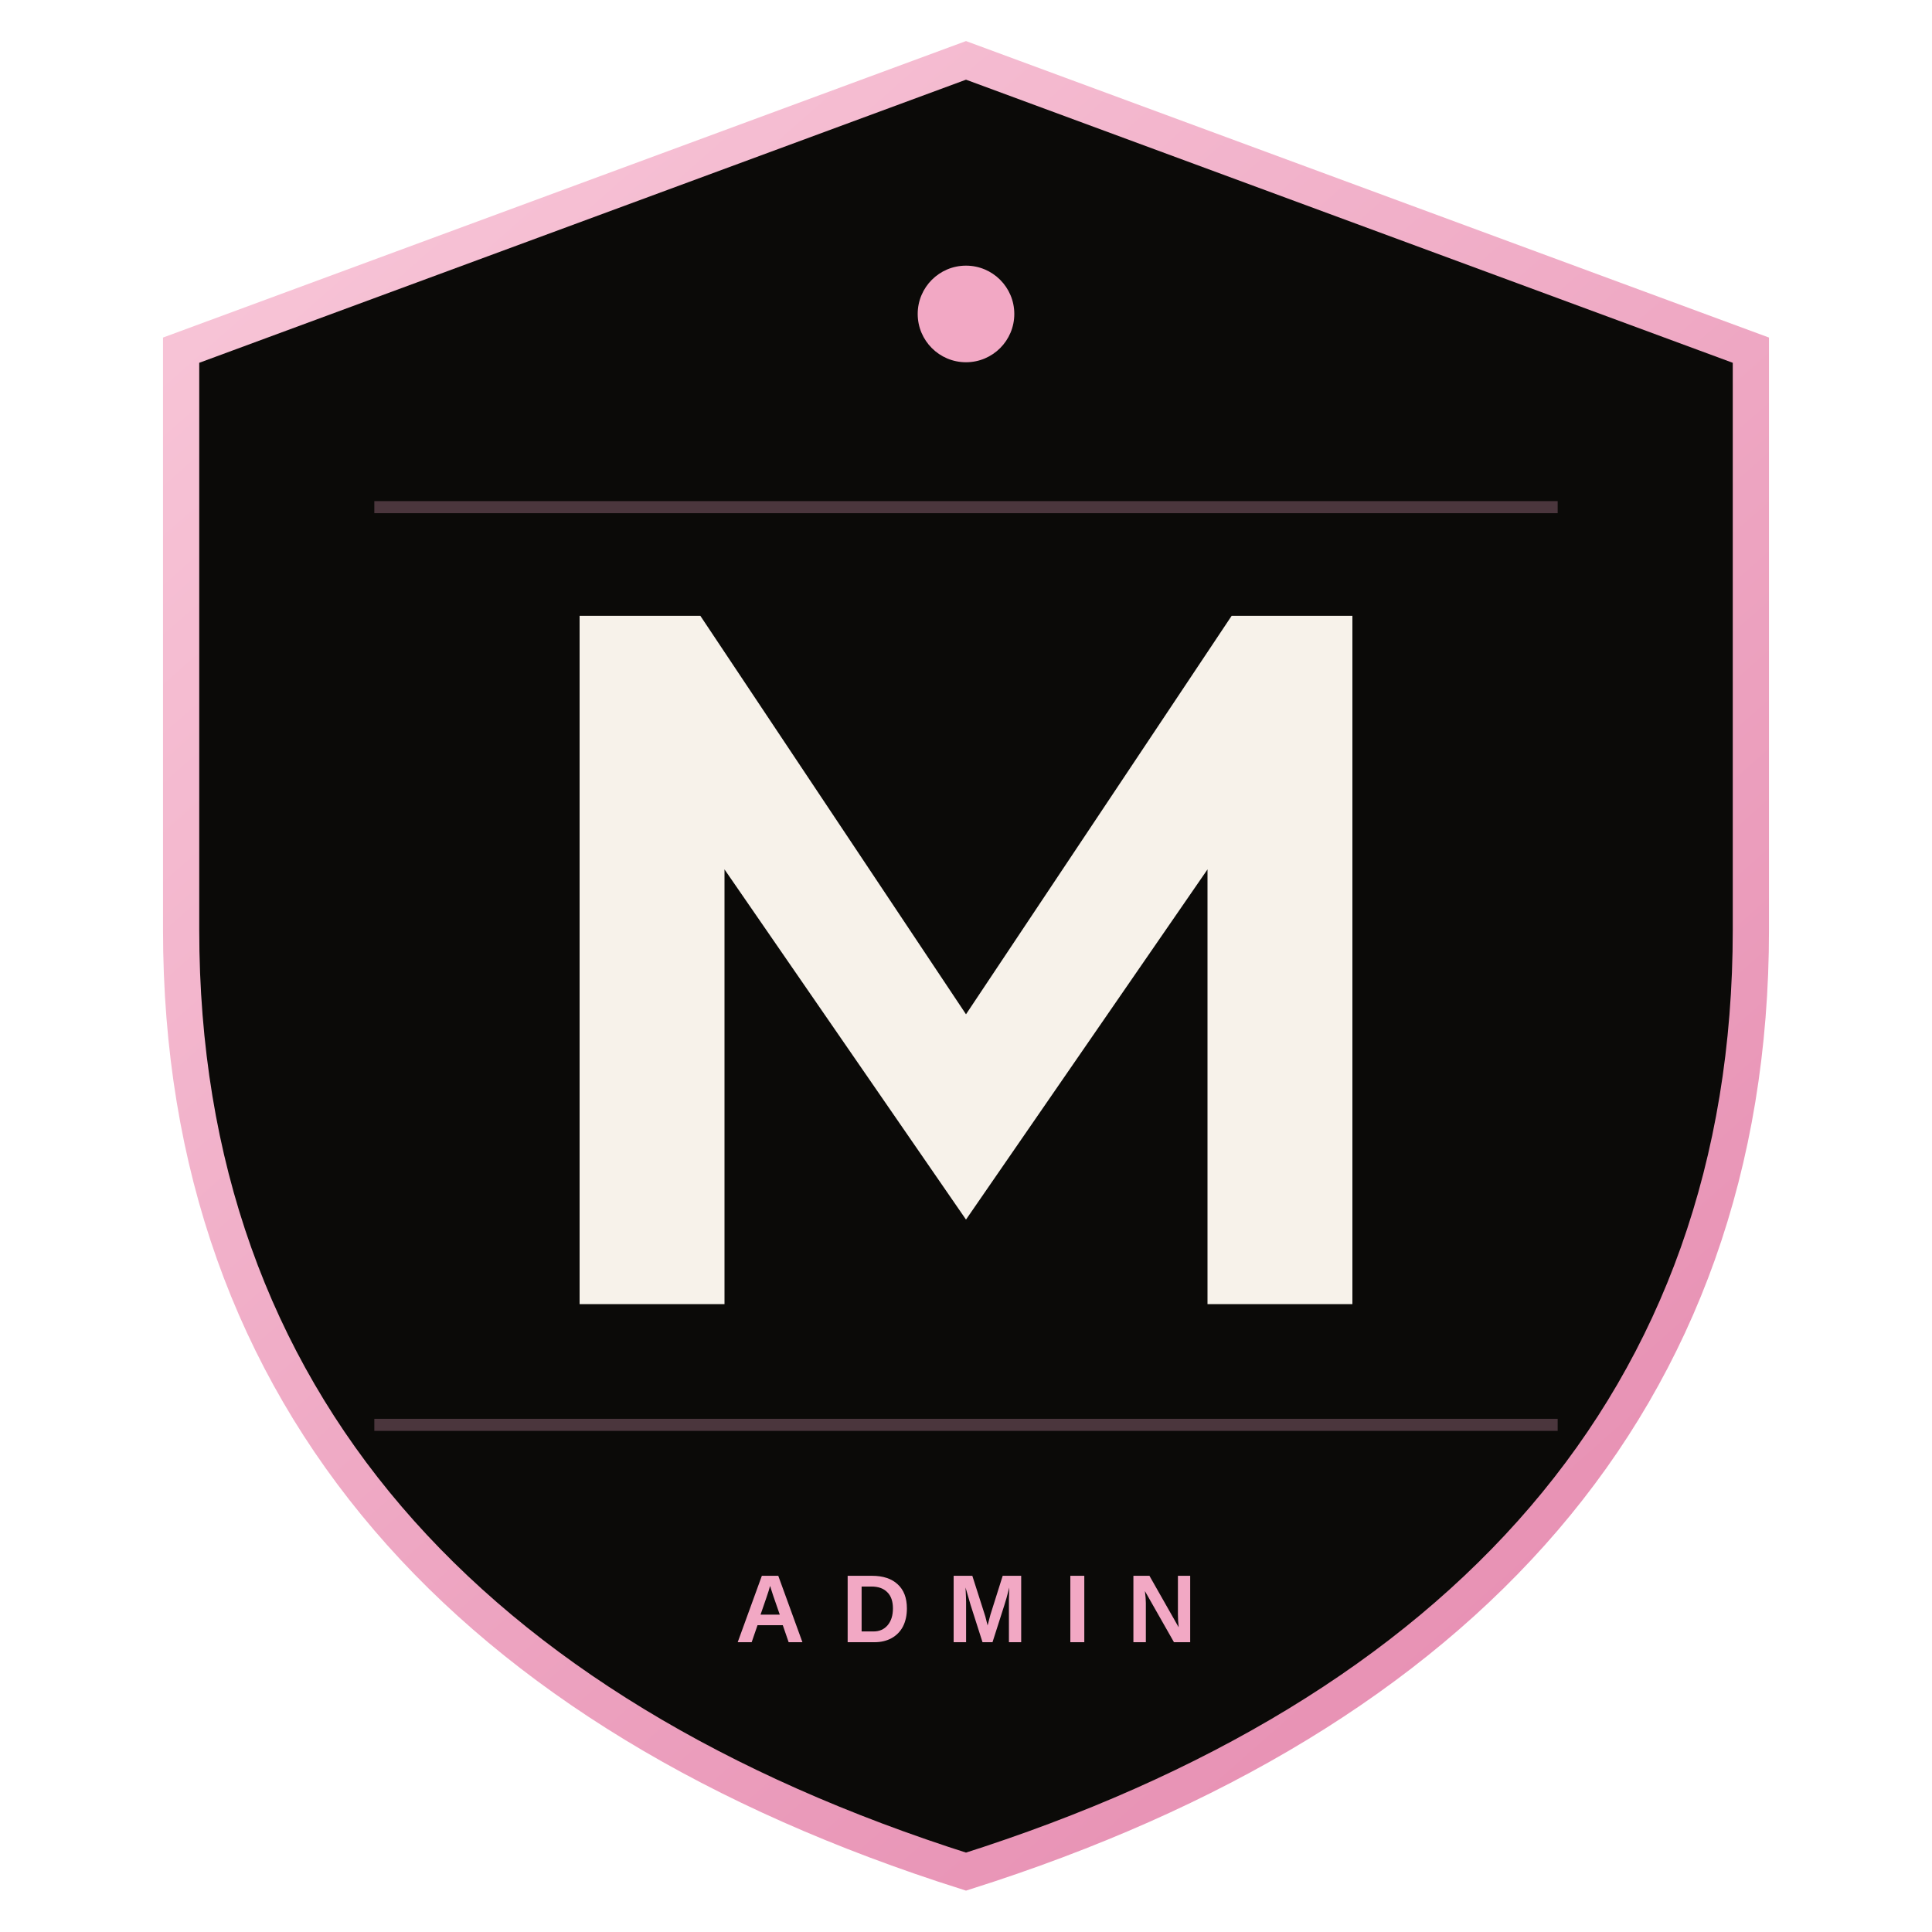
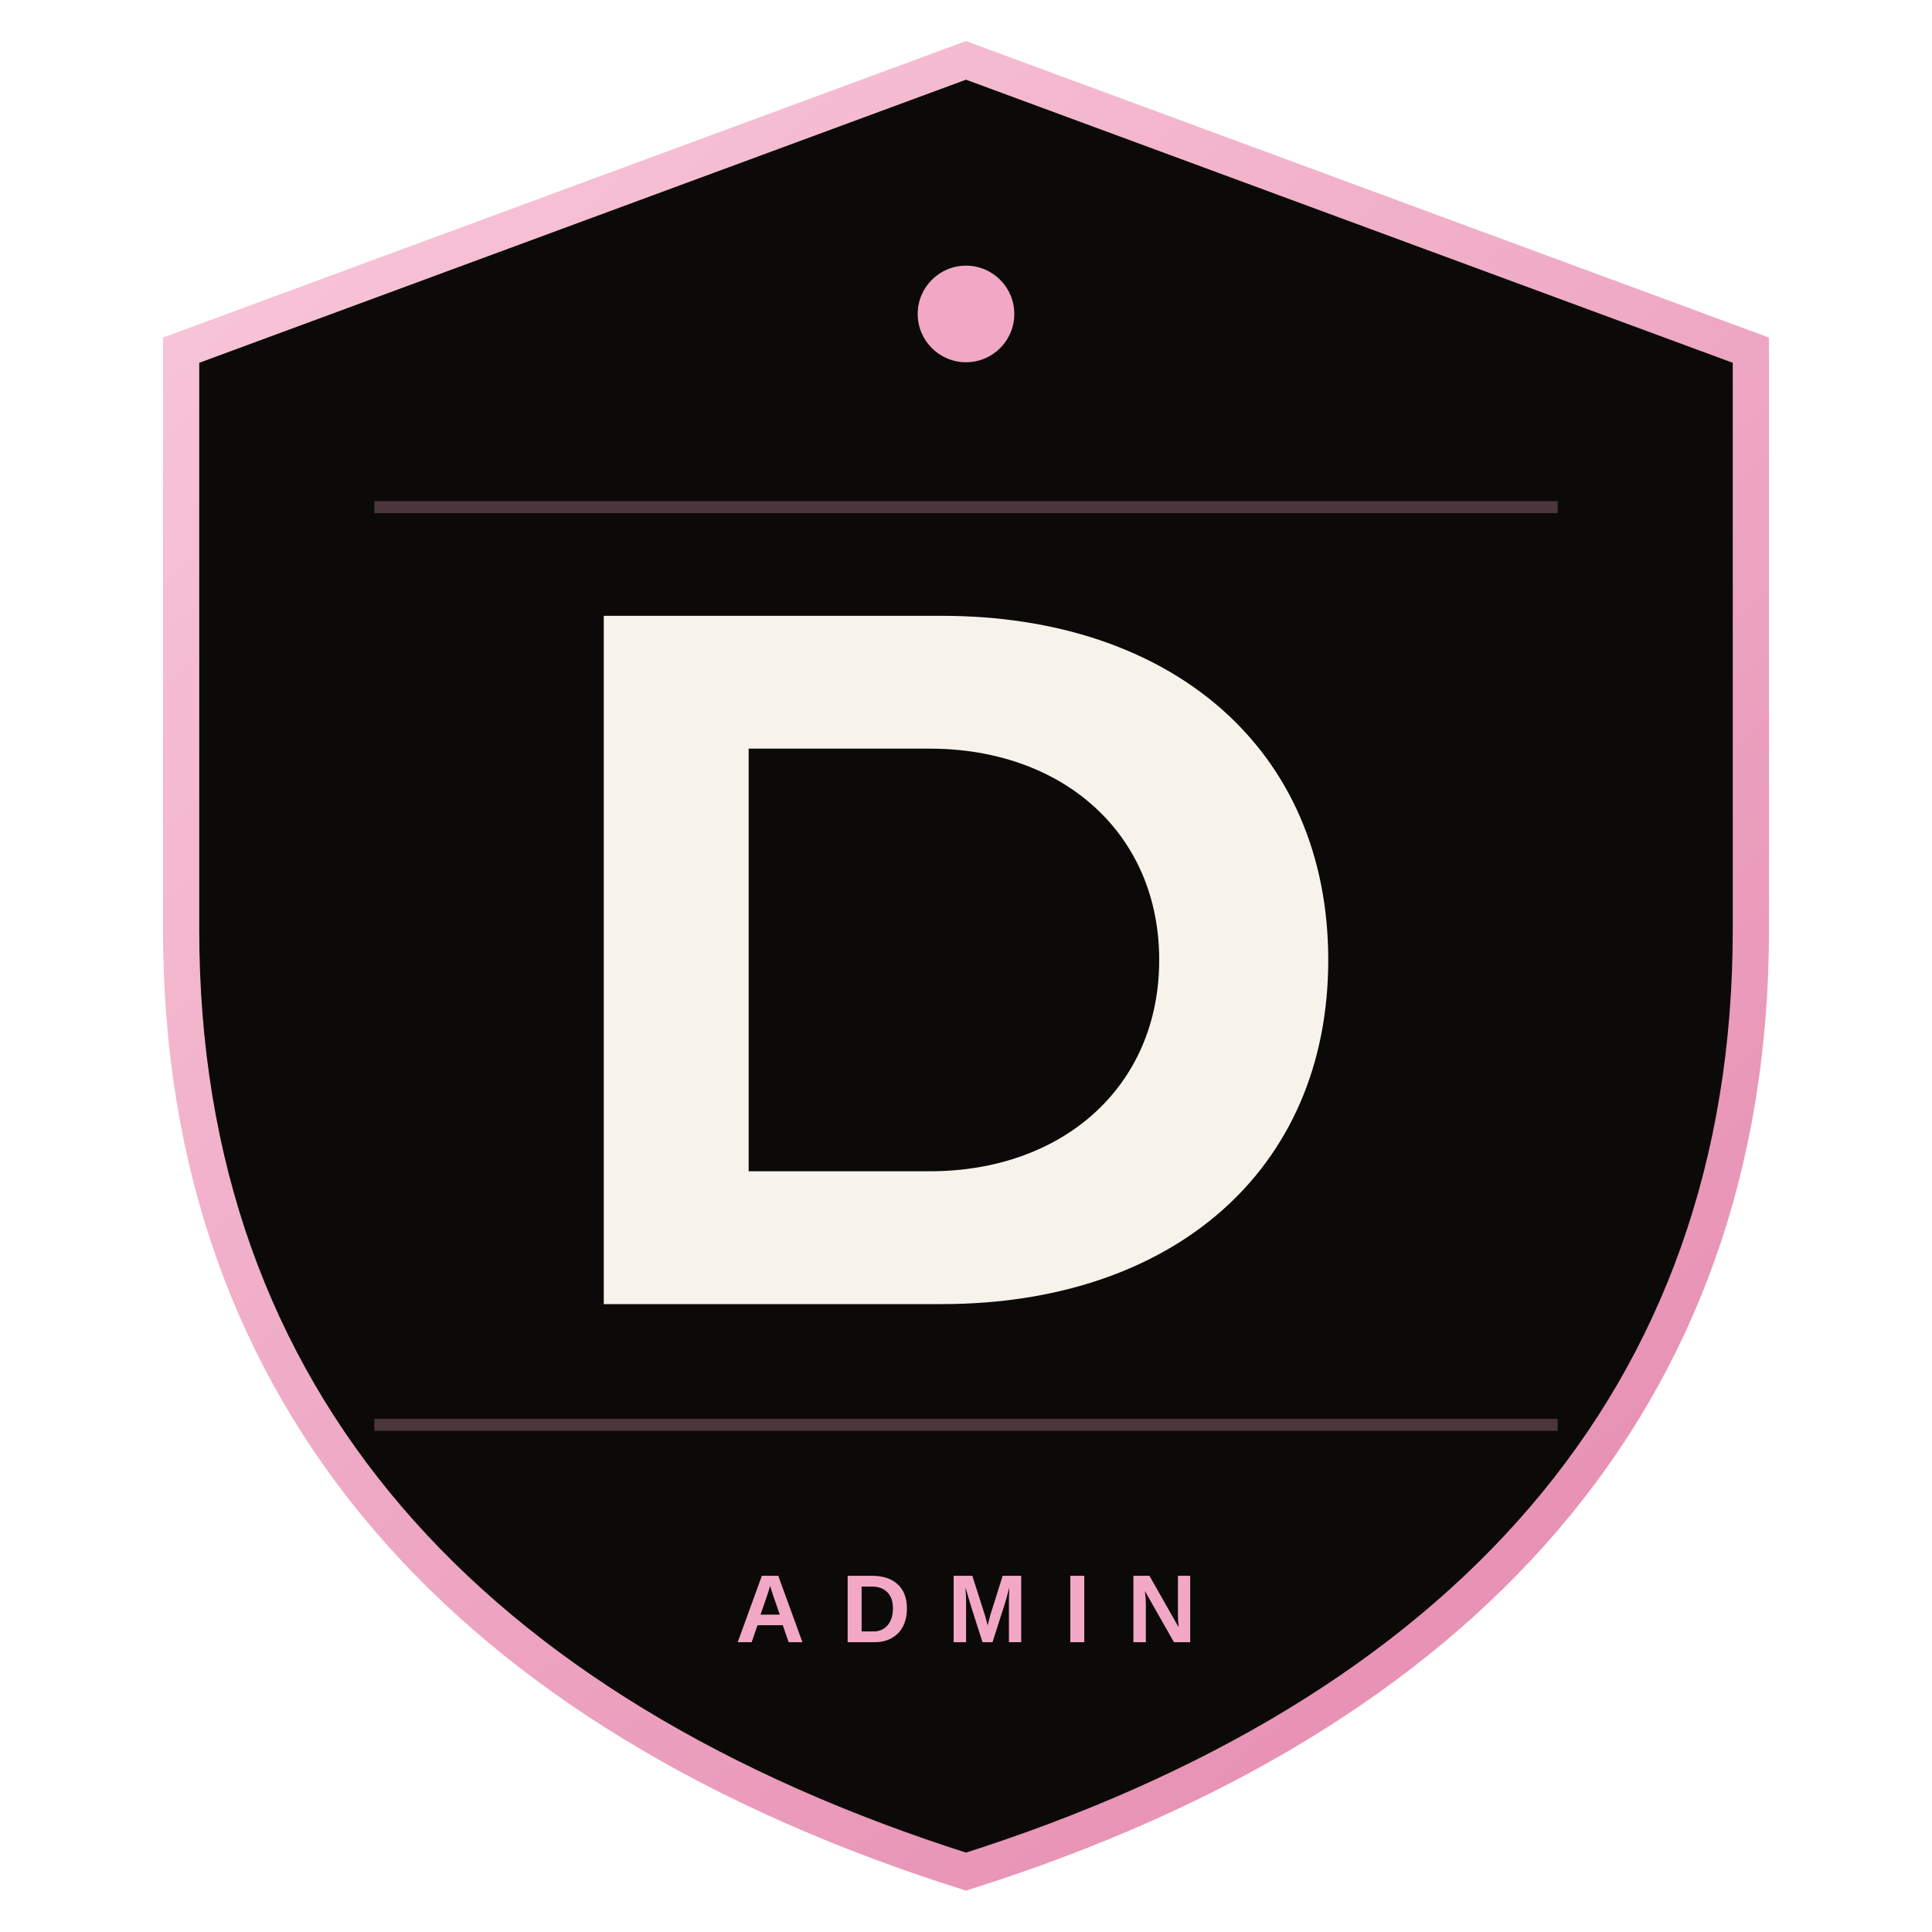
<svg xmlns="http://www.w3.org/2000/svg" viewBox="0 0 160 160" role="img" aria-label="DripHub Admin">
  <defs>
    <linearGradient id="a" x1="20" y1="12" x2="142" y2="150" gradientUnits="userSpaceOnUse">
      <stop stop-color="#f8c6d8" />
      <stop offset="1" stop-color="#e58aaf" />
    </linearGradient>
  </defs>
  <path d="M80 5 145 29v48c0 39-24 65-65 78C39 142 15 116 15 77V29L80 5Z" fill="#0b0a08" stroke="url(#a)" stroke-width="3" />
  <path d="M31 42h98M31 118h98" stroke="#f2a8c4" stroke-width="1" opacity=".28" />
-   <path d="M48 108V51h10l22 33 22-33h10v57h-12V72L80 101 60 72v36H48Z" fill="#f7f2ea" />
+   <path fill-rule="evenodd" d="M50 51h28c19 0 32 11 32 28.5S97 108 78 108H50V51ZM62 62v35h15c11 0 19-7 19-17.5S88 62 77 62H62Z" fill="#f7f2ea" />
  <circle cx="80" cy="26" r="4" fill="#f2a8c4" />
  <text x="80" y="136" text-anchor="middle" font-family="Arial,sans-serif" font-size="8" font-weight="700" letter-spacing="3" fill="#f2a8c4">ADMIN</text>
</svg>
